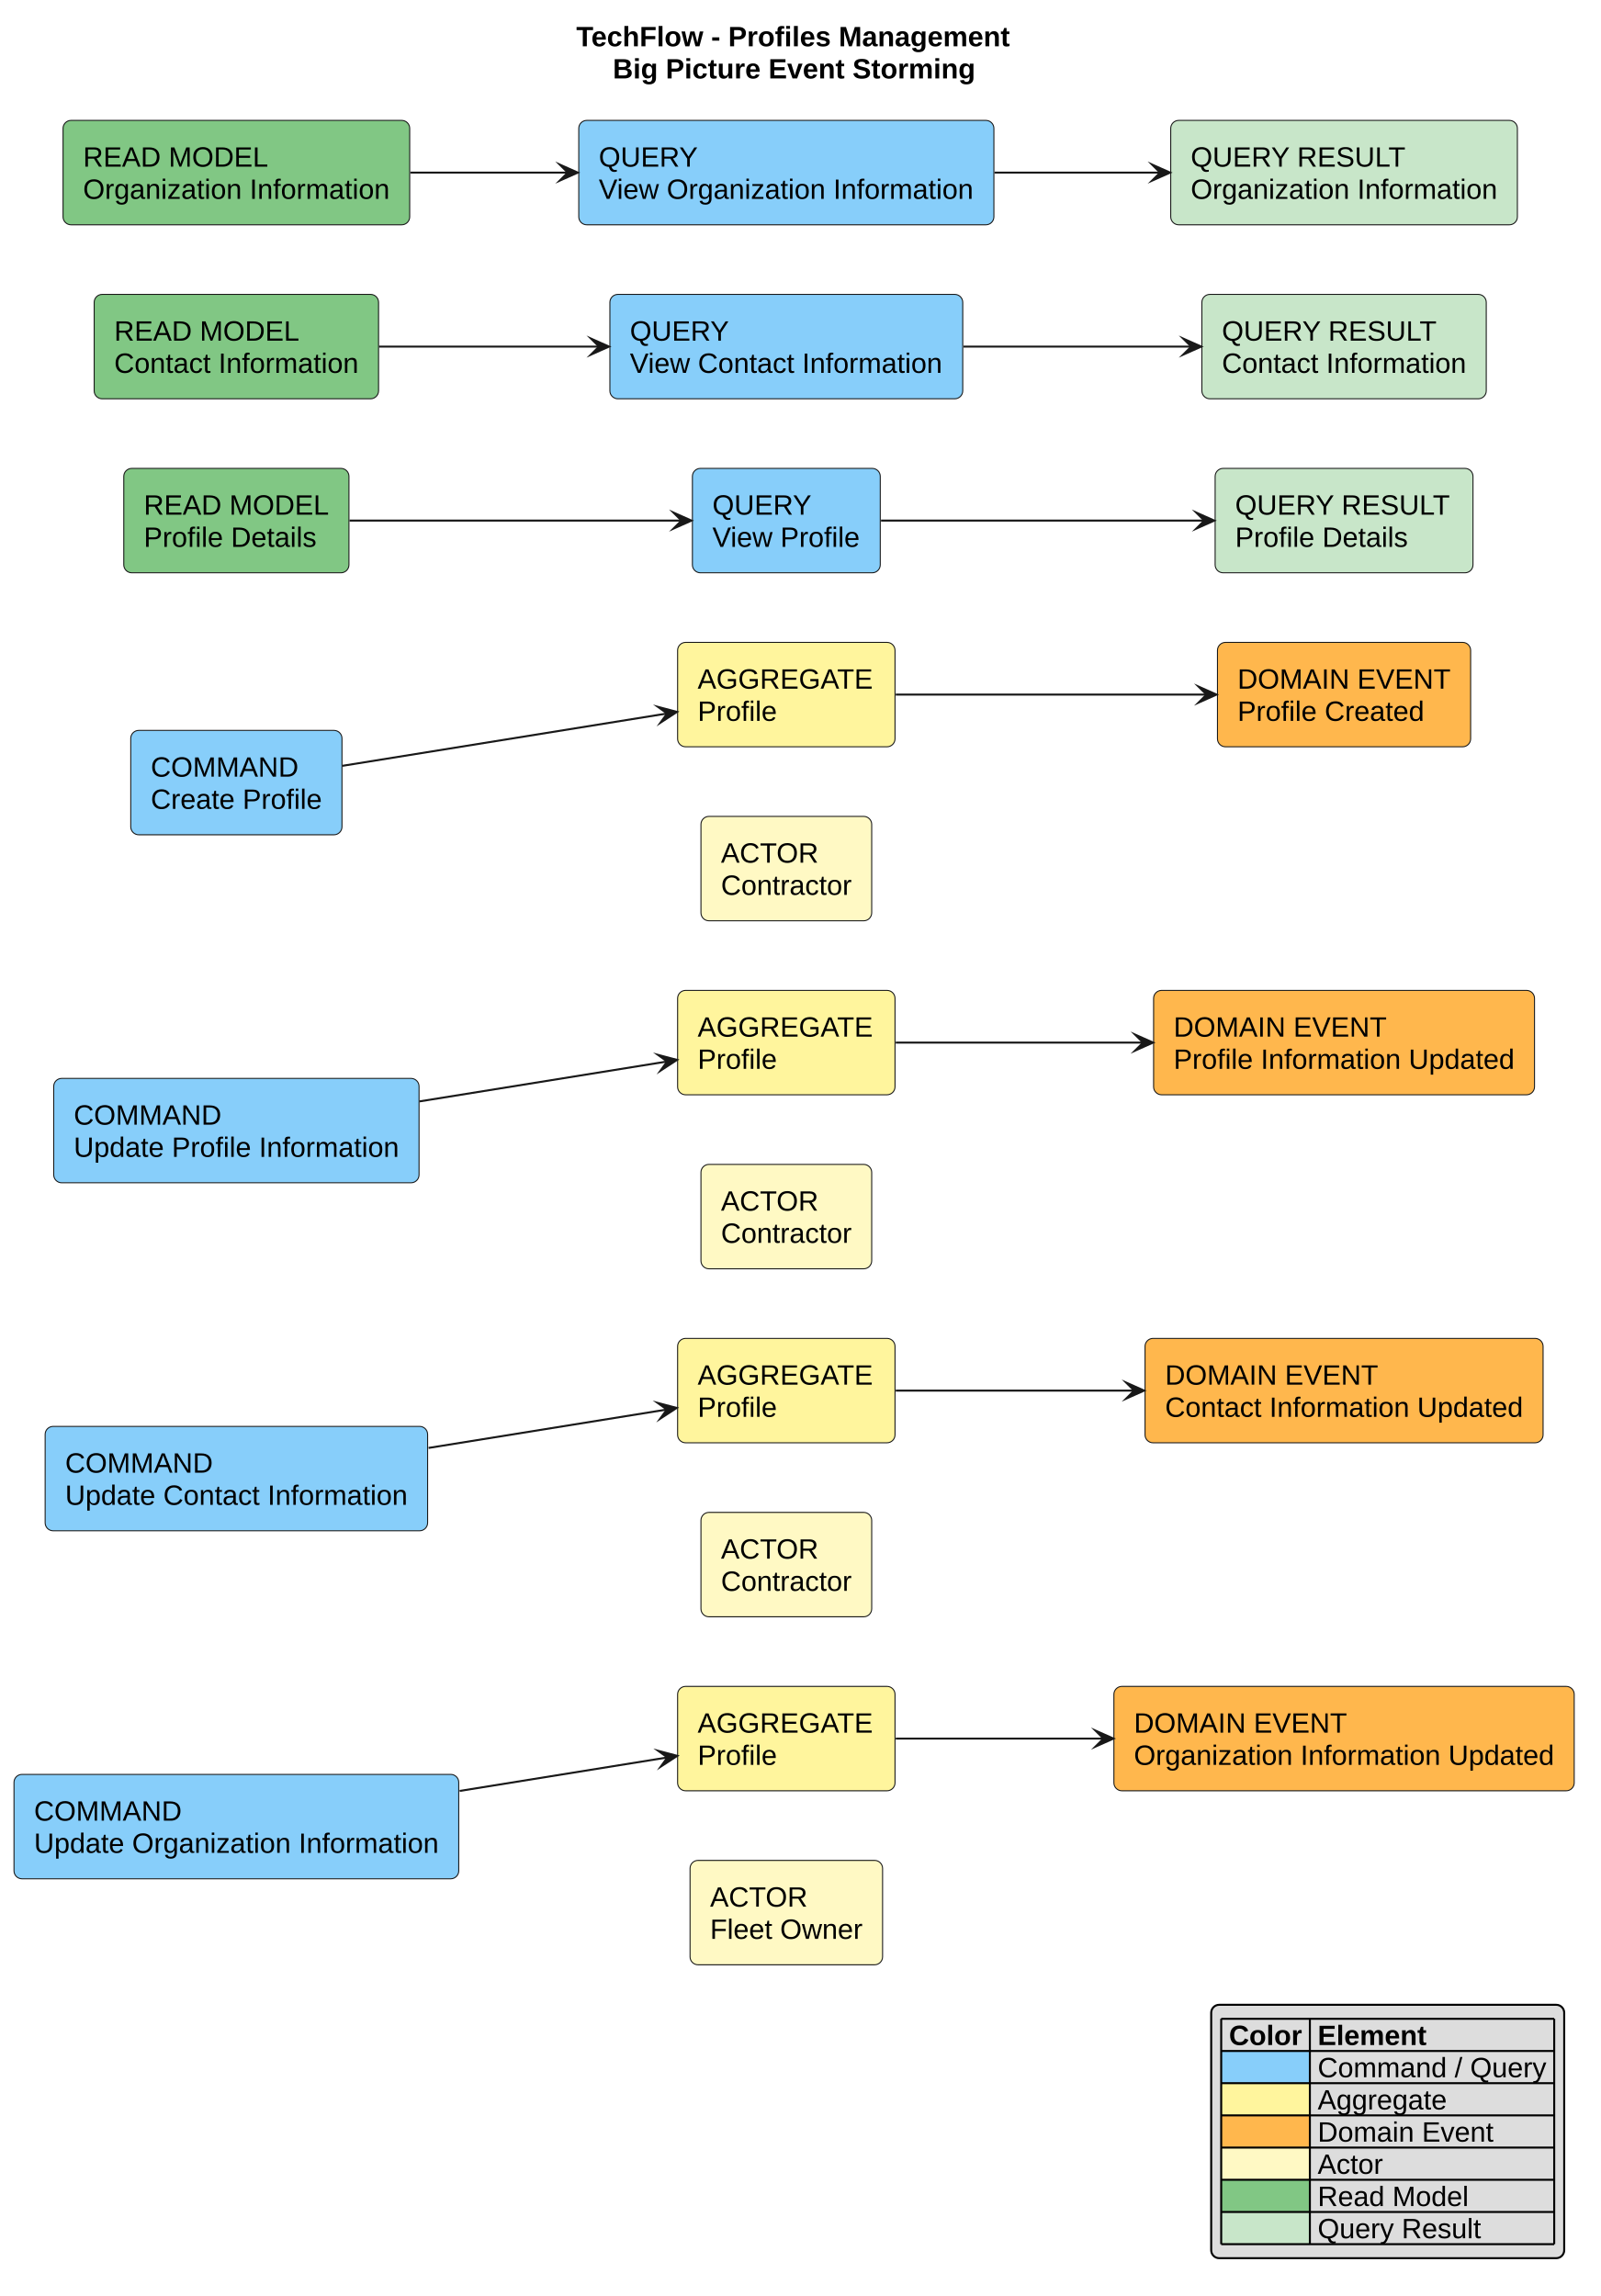
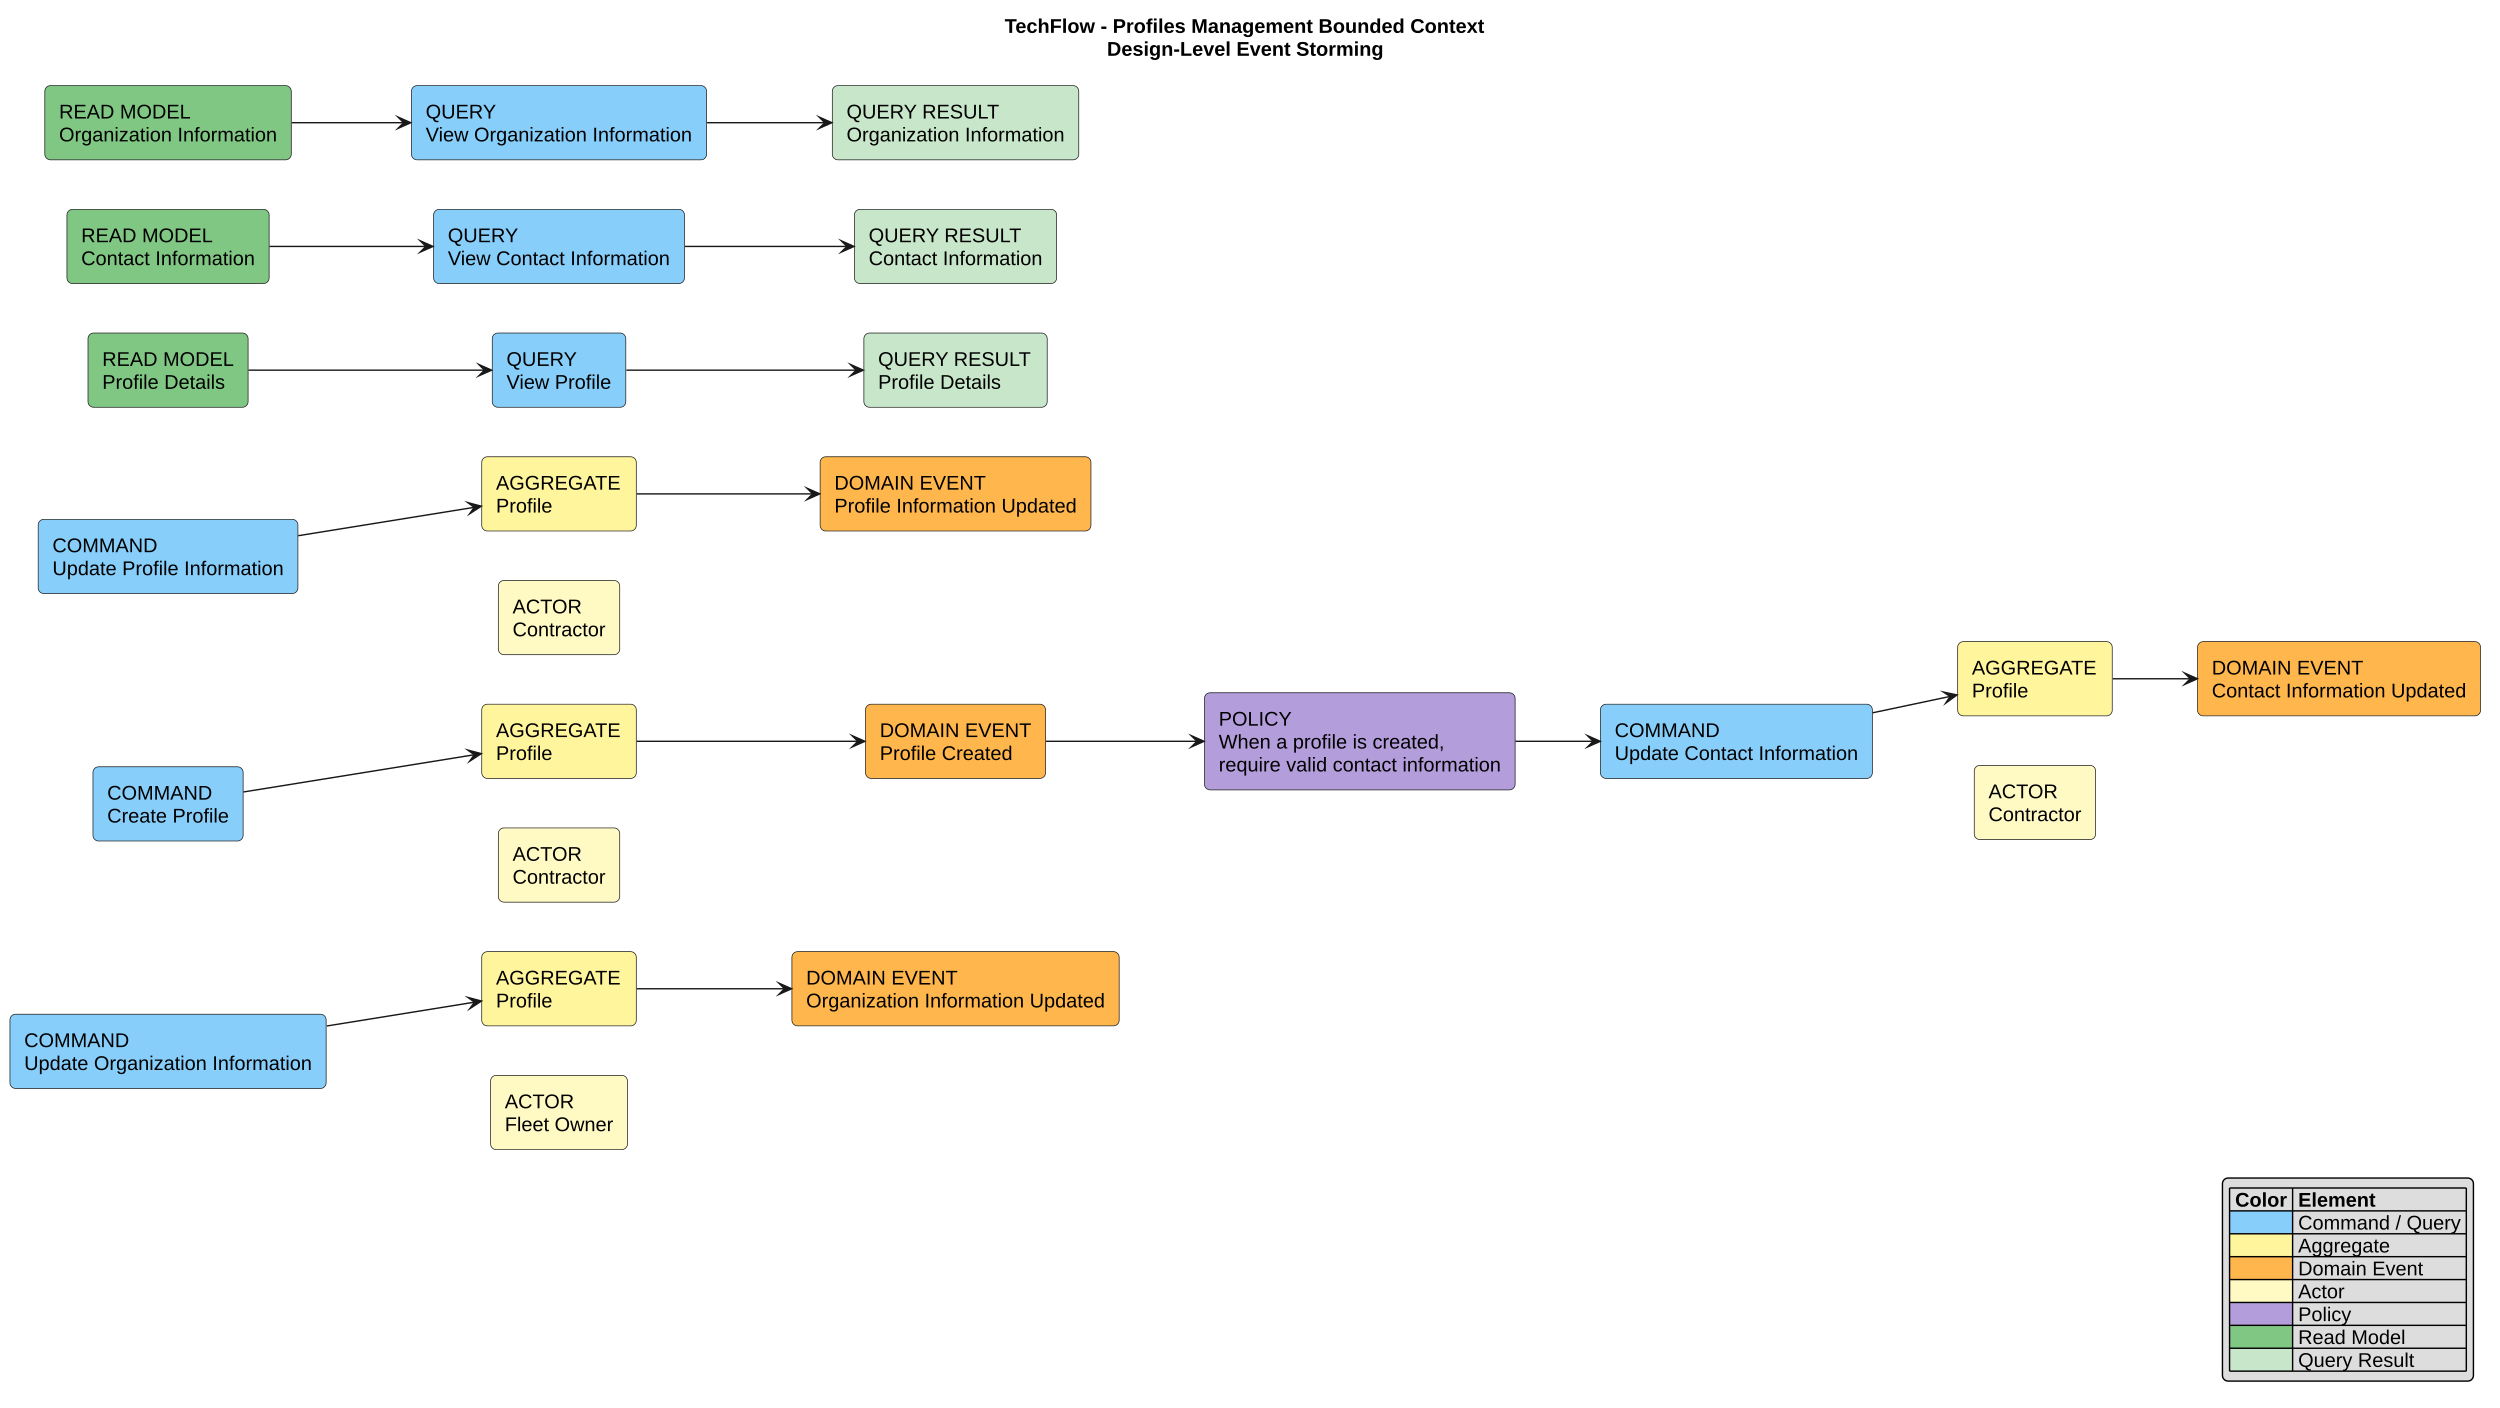
- <svg xmlns="http://www.w3.org/2000/svg" version="1.1" data-diagram-type="DESCRIPTION" style="width:800px;height:1148px;background:#FFFFFF;" width="800px" height="1148px" viewBox="0 0 800 1148" zoomAndPan="magnify" preserveAspectRatio="none" contentStyleType="text/css">
+ <svg xmlns="http://www.w3.org/2000/svg" version="1.1" data-diagram-type="DESCRIPTION" style="width:1758px;height:990px;background:#FFFFFF;" width="1758px" height="990px" viewBox="0 0 1758 990" zoomAndPan="magnify" preserveAspectRatio="none" contentStyleType="text/css">
  <defs />
  <g font-family="sans-serif" lengthAdjust="spacing">
    <g class="title" data-source-line="1">
-       <text x="288.09" y="23.132" fill="#000" font-size="14" textLength="217.813" font-weight="700" font-family="Arial">TechFlow - Profiles Management</text>
-       <text x="306.373" y="39.23" fill="#000" font-size="14" textLength="181.248" font-weight="700" font-family="Arial">Big Picture Event Storming</text>
+       <text x="706.477" y="23.132" fill="#000" font-size="14" textLength="338.358" font-weight="700" font-family="Arial">TechFlow - Profiles Management Bounded Context</text>
+       <text x="778.415" y="39.23" fill="#000" font-size="14" textLength="194.482" font-weight="700" font-family="Arial">Design-Level Event Storming</text>
    </g>
    <g class="entity" data-qualified-name="CMD_CREATE_PROFILE" id="ent0001" data-source-line="12">
-       <rect x="65.37" y="365.197" width="105.593" height="52.197" fill="#87CEFA" style="stroke:#181818;stroke-width:0.5;" rx="4" ry="4" />
-       <text x="75.37" y="388.329" fill="#000" font-size="14" textLength="73.883" font-family="Arial">COMMAND</text>
-       <text x="75.37" y="404.428" fill="#000" font-size="14" textLength="85.593" font-family="Arial">Create Profile</text>
+       <rect x="65.37" y="539.197" width="105.593" height="52.197" fill="#87CEFA" style="stroke:#181818;stroke-width:0.5;" rx="4" ry="4" />
+       <text x="75.37" y="562.329" fill="#000" font-size="14" textLength="73.883" font-family="Arial">COMMAND</text>
+       <text x="75.37" y="578.428" fill="#000" font-size="14" textLength="85.593" font-family="Arial">Create Profile</text>
    </g>
    <g class="entity" data-qualified-name="AGG_CREATE_PROFILE" id="ent0002" data-source-line="13">
+       <rect x="338.76" y="495.197" width="108.683" height="52.197" fill="#FFF59D" style="stroke:#181818;stroke-width:0.5;" rx="4" ry="4" />
+       <text x="348.76" y="518.329" fill="#000" font-size="14" textLength="88.683" font-family="Arial">AGGREGATE</text>
+       <text x="348.76" y="534.428" fill="#000" font-size="14" textLength="39.683" font-family="Arial">Profile</text>
+     </g>
+     <g class="entity" data-qualified-name="ACT_CREATE_PROFILE" id="ent0003" data-source-line="14">
+       <rect x="350.43" y="582.197" width="85.358" height="52.197" fill="#FFF9C4" style="stroke:#181818;stroke-width:0.5;" rx="4" ry="4" />
+       <text x="360.43" y="605.329" fill="#000" font-size="14" textLength="49" font-family="Arial">ACTOR</text>
+       <text x="360.43" y="621.428" fill="#000" font-size="14" textLength="65.358" font-family="Arial">Contractor</text>
+     </g>
+     <g class="entity" data-qualified-name="CMD_UPDATE_PROFILE" id="ent0004" data-source-line="15">
+       <rect x="26.85" y="365.197" width="182.641" height="52.197" fill="#87CEFA" style="stroke:#181818;stroke-width:0.5;" rx="4" ry="4" />
+       <text x="36.85" y="388.329" fill="#000" font-size="14" textLength="73.883" font-family="Arial">COMMAND</text>
+       <text x="36.85" y="404.428" fill="#000" font-size="14" textLength="162.641" font-family="Arial">Update Profile Information</text>
+     </g>
+     <g class="entity" data-qualified-name="AGG_UPDATE_PROFILE" id="ent0005" data-source-line="16">
      <rect x="338.76" y="321.197" width="108.683" height="52.197" fill="#FFF59D" style="stroke:#181818;stroke-width:0.5;" rx="4" ry="4" />
      <text x="348.76" y="344.329" fill="#000" font-size="14" textLength="88.683" font-family="Arial">AGGREGATE</text>
      <text x="348.76" y="360.428" fill="#000" font-size="14" textLength="39.683" font-family="Arial">Profile</text>
    </g>
-     <g class="entity" data-qualified-name="ACT_CREATE_PROFILE" id="ent0003" data-source-line="14">
+     <g class="entity" data-qualified-name="ACT_UPDATE_PROFILE" id="ent0006" data-source-line="17">
      <rect x="350.43" y="408.197" width="85.358" height="52.197" fill="#FFF9C4" style="stroke:#181818;stroke-width:0.5;" rx="4" ry="4" />
      <text x="360.43" y="431.329" fill="#000" font-size="14" textLength="49" font-family="Arial">ACTOR</text>
      <text x="360.43" y="447.428" fill="#000" font-size="14" textLength="65.358" font-family="Arial">Contractor</text>
    </g>
-     <g class="entity" data-qualified-name="CMD_UPDATE_PROFILE" id="ent0004" data-source-line="15">
-       <rect x="26.85" y="539.197" width="182.641" height="52.197" fill="#87CEFA" style="stroke:#181818;stroke-width:0.5;" rx="4" ry="4" />
-       <text x="36.85" y="562.329" fill="#000" font-size="14" textLength="73.883" font-family="Arial">COMMAND</text>
-       <text x="36.85" y="578.428" fill="#000" font-size="14" textLength="162.641" font-family="Arial">Update Profile Information</text>
-     </g>
-     <g class="entity" data-qualified-name="AGG_UPDATE_PROFILE" id="ent0005" data-source-line="16">
-       <rect x="338.76" y="495.197" width="108.683" height="52.197" fill="#FFF59D" style="stroke:#181818;stroke-width:0.5;" rx="4" ry="4" />
-       <text x="348.76" y="518.329" fill="#000" font-size="14" textLength="88.683" font-family="Arial">AGGREGATE</text>
-       <text x="348.76" y="534.428" fill="#000" font-size="14" textLength="39.683" font-family="Arial">Profile</text>
-     </g>
-     <g class="entity" data-qualified-name="ACT_UPDATE_PROFILE" id="ent0006" data-source-line="17">
-       <rect x="350.43" y="582.197" width="85.358" height="52.197" fill="#FFF9C4" style="stroke:#181818;stroke-width:0.5;" rx="4" ry="4" />
-       <text x="360.43" y="605.329" fill="#000" font-size="14" textLength="49" font-family="Arial">ACTOR</text>
-       <text x="360.43" y="621.428" fill="#000" font-size="14" textLength="65.358" font-family="Arial">Contractor</text>
-     </g>
    <g class="entity" data-qualified-name="CMD_UPDATE_CONTACT" id="ent0007" data-source-line="18">
-       <rect x="22.57" y="713.197" width="191.206" height="52.197" fill="#87CEFA" style="stroke:#181818;stroke-width:0.5;" rx="4" ry="4" />
-       <text x="32.57" y="736.329" fill="#000" font-size="14" textLength="73.883" font-family="Arial">COMMAND</text>
-       <text x="32.57" y="752.428" fill="#000" font-size="14" textLength="171.206" font-family="Arial">Update Contact Information</text>
+       <rect x="1125.43" y="495.197" width="191.206" height="52.197" fill="#87CEFA" style="stroke:#181818;stroke-width:0.5;" rx="4" ry="4" />
+       <text x="1135.43" y="518.329" fill="#000" font-size="14" textLength="73.883" font-family="Arial">COMMAND</text>
+       <text x="1135.43" y="534.428" fill="#000" font-size="14" textLength="171.206" font-family="Arial">Update Contact Information</text>
    </g>
    <g class="entity" data-qualified-name="AGG_UPDATE_CONTACT" id="ent0008" data-source-line="19">
+       <rect x="1376.64" y="451.197" width="108.683" height="52.197" fill="#FFF59D" style="stroke:#181818;stroke-width:0.5;" rx="4" ry="4" />
+       <text x="1386.64" y="474.329" fill="#000" font-size="14" textLength="88.683" font-family="Arial">AGGREGATE</text>
+       <text x="1386.64" y="490.428" fill="#000" font-size="14" textLength="39.683" font-family="Arial">Profile</text>
+     </g>
+     <g class="entity" data-qualified-name="ACT_UPDATE_CONTACT" id="ent0009" data-source-line="20">
+       <rect x="1388.3" y="538.197" width="85.358" height="52.197" fill="#FFF9C4" style="stroke:#181818;stroke-width:0.5;" rx="4" ry="4" />
+       <text x="1398.3" y="561.329" fill="#000" font-size="14" textLength="49" font-family="Arial">ACTOR</text>
+       <text x="1398.3" y="577.428" fill="#000" font-size="14" textLength="65.358" font-family="Arial">Contractor</text>
+     </g>
+     <g class="entity" data-qualified-name="CMD_UPDATE_ORG" id="ent0010" data-source-line="21">
+       <rect x="7" y="713.197" width="222.337" height="52.197" fill="#87CEFA" style="stroke:#181818;stroke-width:0.5;" rx="4" ry="4" />
+       <text x="17" y="736.329" fill="#000" font-size="14" textLength="73.883" font-family="Arial">COMMAND</text>
+       <text x="17" y="752.428" fill="#000" font-size="14" textLength="202.337" font-family="Arial">Update Organization Information</text>
+     </g>
+     <g class="entity" data-qualified-name="AGG_UPDATE_ORG" id="ent0011" data-source-line="22">
      <rect x="338.76" y="669.197" width="108.683" height="52.197" fill="#FFF59D" style="stroke:#181818;stroke-width:0.5;" rx="4" ry="4" />
      <text x="348.76" y="692.329" fill="#000" font-size="14" textLength="88.683" font-family="Arial">AGGREGATE</text>
      <text x="348.76" y="708.428" fill="#000" font-size="14" textLength="39.683" font-family="Arial">Profile</text>
    </g>
-     <g class="entity" data-qualified-name="ACT_UPDATE_CONTACT" id="ent0009" data-source-line="20">
-       <rect x="350.43" y="756.197" width="85.358" height="52.197" fill="#FFF9C4" style="stroke:#181818;stroke-width:0.5;" rx="4" ry="4" />
-       <text x="360.43" y="779.329" fill="#000" font-size="14" textLength="49" font-family="Arial">ACTOR</text>
-       <text x="360.43" y="795.428" fill="#000" font-size="14" textLength="65.358" font-family="Arial">Contractor</text>
-     </g>
-     <g class="entity" data-qualified-name="CMD_UPDATE_ORG" id="ent0010" data-source-line="21">
-       <rect x="7" y="887.197" width="222.337" height="52.197" fill="#87CEFA" style="stroke:#181818;stroke-width:0.5;" rx="4" ry="4" />
-       <text x="17" y="910.329" fill="#000" font-size="14" textLength="73.883" font-family="Arial">COMMAND</text>
-       <text x="17" y="926.428" fill="#000" font-size="14" textLength="202.337" font-family="Arial">Update Organization Information</text>
-     </g>
-     <g class="entity" data-qualified-name="AGG_UPDATE_ORG" id="ent0011" data-source-line="22">
-       <rect x="338.76" y="843.197" width="108.683" height="52.197" fill="#FFF59D" style="stroke:#181818;stroke-width:0.5;" rx="4" ry="4" />
-       <text x="348.76" y="866.329" fill="#000" font-size="14" textLength="88.683" font-family="Arial">AGGREGATE</text>
-       <text x="348.76" y="882.428" fill="#000" font-size="14" textLength="39.683" font-family="Arial">Profile</text>
-     </g>
    <g class="entity" data-qualified-name="ACT_UPDATE_ORG" id="ent0012" data-source-line="23">
-       <rect x="344.98" y="930.197" width="96.248" height="52.197" fill="#FFF9C4" style="stroke:#181818;stroke-width:0.5;" rx="4" ry="4" />
-       <text x="354.98" y="953.329" fill="#000" font-size="14" textLength="49" font-family="Arial">ACTOR</text>
-       <text x="354.98" y="969.428" fill="#000" font-size="14" textLength="76.248" font-family="Arial">Fleet Owner</text>
+       <rect x="344.98" y="756.197" width="96.248" height="52.197" fill="#FFF9C4" style="stroke:#181818;stroke-width:0.5;" rx="4" ry="4" />
+       <text x="354.98" y="779.329" fill="#000" font-size="14" textLength="49" font-family="Arial">ACTOR</text>
+       <text x="354.98" y="795.428" fill="#000" font-size="14" textLength="76.248" font-family="Arial">Fleet Owner</text>
    </g>
    <g class="entity" data-qualified-name="EVT_PROFILE_CREATED" id="ent0013" data-source-line="25">
-       <rect x="608.65" y="321.197" width="126.565" height="52.197" fill="#FFB74D" style="stroke:#181818;stroke-width:0.5;" rx="4" ry="4" />
-       <text x="618.65" y="344.329" fill="#000" font-size="14" textLength="106.565" font-family="Arial">DOMAIN EVENT</text>
-       <text x="618.65" y="360.428" fill="#000" font-size="14" textLength="93.379" font-family="Arial">Profile Created</text>
+       <rect x="608.65" y="495.197" width="126.565" height="52.197" fill="#FFB74D" style="stroke:#181818;stroke-width:0.5;" rx="4" ry="4" />
+       <text x="618.65" y="518.329" fill="#000" font-size="14" textLength="106.565" font-family="Arial">DOMAIN EVENT</text>
+       <text x="618.65" y="534.428" fill="#000" font-size="14" textLength="93.379" font-family="Arial">Profile Created</text>
    </g>
    <g class="entity" data-qualified-name="EVT_PROFILE_UPDATED" id="ent0014" data-source-line="26">
-       <rect x="576.72" y="495.197" width="190.427" height="52.197" fill="#FFB74D" style="stroke:#181818;stroke-width:0.5;" rx="4" ry="4" />
-       <text x="586.72" y="518.329" fill="#000" font-size="14" textLength="106.565" font-family="Arial">DOMAIN EVENT</text>
-       <text x="586.72" y="534.428" fill="#000" font-size="14" textLength="170.427" font-family="Arial">Profile Information Updated</text>
+       <rect x="576.72" y="321.197" width="190.427" height="52.197" fill="#FFB74D" style="stroke:#181818;stroke-width:0.5;" rx="4" ry="4" />
+       <text x="586.72" y="344.329" fill="#000" font-size="14" textLength="106.565" font-family="Arial">DOMAIN EVENT</text>
+       <text x="586.72" y="360.428" fill="#000" font-size="14" textLength="170.427" font-family="Arial">Profile Information Updated</text>
    </g>
    <g class="entity" data-qualified-name="EVT_CONTACT_UPDATED" id="ent0015" data-source-line="27">
-       <rect x="572.44" y="669.197" width="198.992" height="52.197" fill="#FFB74D" style="stroke:#181818;stroke-width:0.5;" rx="4" ry="4" />
-       <text x="582.44" y="692.329" fill="#000" font-size="14" textLength="106.565" font-family="Arial">DOMAIN EVENT</text>
-       <text x="582.44" y="708.428" fill="#000" font-size="14" textLength="178.992" font-family="Arial">Contact Information Updated</text>
+       <rect x="1545.32" y="451.197" width="198.992" height="52.197" fill="#FFB74D" style="stroke:#181818;stroke-width:0.5;" rx="4" ry="4" />
+       <text x="1555.32" y="474.329" fill="#000" font-size="14" textLength="106.565" font-family="Arial">DOMAIN EVENT</text>
+       <text x="1555.32" y="490.428" fill="#000" font-size="14" textLength="178.992" font-family="Arial">Contact Information Updated</text>
    </g>
    <g class="entity" data-qualified-name="EVT_ORG_UPDATED" id="ent0016" data-source-line="28">
-       <rect x="556.87" y="843.197" width="230.123" height="52.197" fill="#FFB74D" style="stroke:#181818;stroke-width:0.5;" rx="4" ry="4" />
-       <text x="566.87" y="866.329" fill="#000" font-size="14" textLength="106.565" font-family="Arial">DOMAIN EVENT</text>
-       <text x="566.87" y="882.428" fill="#000" font-size="14" textLength="210.123" font-family="Arial">Organization Information Updated</text>
-     </g>
-     <g class="entity" data-qualified-name="READ_PROFILE" id="ent0017" data-source-line="30">
+       <rect x="556.87" y="669.197" width="230.123" height="52.197" fill="#FFB74D" style="stroke:#181818;stroke-width:0.5;" rx="4" ry="4" />
+       <text x="566.87" y="692.329" fill="#000" font-size="14" textLength="106.565" font-family="Arial">DOMAIN EVENT</text>
+       <text x="566.87" y="708.428" fill="#000" font-size="14" textLength="210.123" font-family="Arial">Organization Information Updated</text>
+     </g>
+     <g class="entity" data-qualified-name="POL_REQUIRE_CONTACT" id="ent0017" data-source-line="30">
+       <rect x="847" y="487.147" width="218.434" height="68.296" fill="#B39DDB" style="stroke:#181818;stroke-width:0.5;" rx="4" ry="4" />
+       <text x="857" y="510.279" fill="#000" font-size="14" textLength="51.352" font-family="Arial">POLICY</text>
+       <text x="857" y="526.378" fill="#000" font-size="14" textLength="158.744" font-family="Arial">When a profile is created,</text>
+       <text x="857" y="542.476" fill="#000" font-size="14" textLength="198.434" font-family="Arial">require valid contact information</text>
+     </g>
+     <g class="entity" data-qualified-name="READ_PROFILE" id="ent0018" data-source-line="32">
      <rect x="61.88" y="234.197" width="112.572" height="52.197" fill="#81C784" style="stroke:#181818;stroke-width:0.5;" rx="4" ry="4" />
      <text x="71.88" y="257.329" fill="#000" font-size="14" textLength="92.572" font-family="Arial">READ MODEL</text>
      <text x="71.88" y="273.428" fill="#000" font-size="14" textLength="86.365" font-family="Arial">Profile Details</text>
    </g>
-     <g class="entity" data-qualified-name="QUERY_PROFILE" id="ent0018" data-source-line="31">
+     <g class="entity" data-qualified-name="QUERY_PROFILE" id="ent0019" data-source-line="33">
      <rect x="346.15" y="234.197" width="93.917" height="52.197" fill="#87CEFA" style="stroke:#181818;stroke-width:0.5;" rx="4" ry="4" />
      <text x="356.15" y="257.329" fill="#000" font-size="14" textLength="49.786" font-family="Arial">QUERY</text>
      <text x="356.15" y="273.428" fill="#000" font-size="14" textLength="73.917" font-family="Arial">View Profile</text>
    </g>
-     <g class="entity" data-qualified-name="RESULT_PROFILE" id="ent0019" data-source-line="32">
+     <g class="entity" data-qualified-name="RESULT_PROFILE" id="ent0020" data-source-line="34">
      <rect x="607.48" y="234.197" width="128.91" height="52.197" fill="#C8E6C9" style="stroke:#181818;stroke-width:0.5;" rx="4" ry="4" />
      <text x="617.48" y="257.329" fill="#000" font-size="14" textLength="108.91" font-family="Arial">QUERY RESULT</text>
      <text x="617.48" y="273.428" fill="#000" font-size="14" textLength="86.365" font-family="Arial">Profile Details</text>
    </g>
-     <g class="entity" data-qualified-name="READ_CONTACT" id="ent0020" data-source-line="34">
+     <g class="entity" data-qualified-name="READ_CONTACT" id="ent0021" data-source-line="36">
      <rect x="47.08" y="147.197" width="142.172" height="52.197" fill="#81C784" style="stroke:#181818;stroke-width:0.5;" rx="4" ry="4" />
      <text x="57.08" y="170.329" fill="#000" font-size="14" textLength="92.572" font-family="Arial">READ MODEL</text>
      <text x="57.08" y="186.428" fill="#000" font-size="14" textLength="122.172" font-family="Arial">Contact Information</text>
    </g>
-     <g class="entity" data-qualified-name="QUERY_CONTACT" id="ent0021" data-source-line="35">
+     <g class="entity" data-qualified-name="QUERY_CONTACT" id="ent0022" data-source-line="37">
      <rect x="304.9" y="147.197" width="176.406" height="52.197" fill="#87CEFA" style="stroke:#181818;stroke-width:0.5;" rx="4" ry="4" />
      <text x="314.9" y="170.329" fill="#000" font-size="14" textLength="49.786" font-family="Arial">QUERY</text>
      <text x="314.9" y="186.428" fill="#000" font-size="14" textLength="156.406" font-family="Arial">View Contact Information</text>
    </g>
-     <g class="entity" data-qualified-name="RESULT_CONTACT" id="ent0022" data-source-line="36">
+     <g class="entity" data-qualified-name="RESULT_CONTACT" id="ent0023" data-source-line="38">
      <rect x="600.85" y="147.197" width="142.172" height="52.197" fill="#C8E6C9" style="stroke:#181818;stroke-width:0.5;" rx="4" ry="4" />
      <text x="610.85" y="170.329" fill="#000" font-size="14" textLength="108.91" font-family="Arial">QUERY RESULT</text>
      <text x="610.85" y="186.428" fill="#000" font-size="14" textLength="122.172" font-family="Arial">Contact Information</text>
    </g>
-     <g class="entity" data-qualified-name="READ_ORG" id="ent0023" data-source-line="38">
+     <g class="entity" data-qualified-name="READ_ORG" id="ent0024" data-source-line="40">
      <rect x="31.52" y="60.197" width="173.303" height="52.197" fill="#81C784" style="stroke:#181818;stroke-width:0.5;" rx="4" ry="4" />
      <text x="41.52" y="83.329" fill="#000" font-size="14" textLength="92.572" font-family="Arial">READ MODEL</text>
      <text x="41.52" y="99.428" fill="#000" font-size="14" textLength="153.303" font-family="Arial">Organization Information</text>
    </g>
-     <g class="entity" data-qualified-name="QUERY_ORG" id="ent0024" data-source-line="39">
+     <g class="entity" data-qualified-name="QUERY_ORG" id="ent0025" data-source-line="41">
      <rect x="289.34" y="60.197" width="207.537" height="52.197" fill="#87CEFA" style="stroke:#181818;stroke-width:0.5;" rx="4" ry="4" />
      <text x="299.34" y="83.329" fill="#000" font-size="14" textLength="49.786" font-family="Arial">QUERY</text>
      <text x="299.34" y="99.428" fill="#000" font-size="14" textLength="187.537" font-family="Arial">View Organization Information</text>
    </g>
-     <g class="entity" data-qualified-name="RESULT_ORG" id="ent0025" data-source-line="40">
+     <g class="entity" data-qualified-name="RESULT_ORG" id="ent0026" data-source-line="42">
      <rect x="585.28" y="60.197" width="173.303" height="52.197" fill="#C8E6C9" style="stroke:#181818;stroke-width:0.5;" rx="4" ry="4" />
      <text x="595.28" y="83.329" fill="#000" font-size="14" textLength="108.91" font-family="Arial">QUERY RESULT</text>
      <text x="595.28" y="99.428" fill="#000" font-size="14" textLength="153.303" font-family="Arial">Organization Information</text>
    </g>
-     <g class="link" data-entity-1="ent0001" data-entity-2="ent0002" id="lnk26" data-source-line="46" data-link-type="dependency">
-       <path d="M171.15,382.917 C219.1,375.187 285.044,364.553 333.514,356.743" style="stroke:#181818;stroke-width:1;" fill="none" id="CMD_CREATE_PROFILE-to-AGG_CREATE_PROFILE" />
-       <polygon points="338.45,355.947,328.928,353.43,333.514,356.743,330.201,361.328,338.45,355.947" fill="#181818" style="stroke:#181818;stroke-width:1;stroke-linejoin:miter;stroke-miterlimit:10;" />
-     </g>
-     <g class="link" data-entity-1="ent0002" data-entity-2="ent0013" id="lnk27" data-source-line="47" data-link-type="dependency">
-       <path d="M447.81,347.297 C493.72,347.297 554.84,347.297 603.18,347.297" style="stroke:#181818;stroke-width:1;" fill="none" id="AGG_CREATE_PROFILE-to-EVT_PROFILE_CREATED" />
-       <polygon points="608.18,347.297,599.18,343.297,603.18,347.297,599.18,351.297,608.18,347.297" fill="#181818" style="stroke:#181818;stroke-width:1;stroke-linejoin:miter;stroke-miterlimit:10;" />
-     </g>
-     <g class="link" data-entity-1="ent0004" data-entity-2="ent0005" id="lnk30" data-source-line="50" data-link-type="dependency">
-       <path d="M209.67,550.707 C252.35,543.827 296.874,536.653 333.524,530.743" style="stroke:#181818;stroke-width:1;" fill="none" id="CMD_UPDATE_PROFILE-to-AGG_UPDATE_PROFILE" />
-       <polygon points="338.46,529.947,328.938,527.431,333.524,530.743,330.212,535.329,338.46,529.947" fill="#181818" style="stroke:#181818;stroke-width:1;stroke-linejoin:miter;stroke-miterlimit:10;" />
-     </g>
-     <g class="link" data-entity-1="ent0005" data-entity-2="ent0014" id="lnk31" data-source-line="51" data-link-type="dependency">
-       <path d="M447.81,521.297 C484.29,521.297 528.52,521.297 571.46,521.297" style="stroke:#181818;stroke-width:1;" fill="none" id="AGG_UPDATE_PROFILE-to-EVT_PROFILE_UPDATED" />
-       <polygon points="576.46,521.297,567.46,517.297,571.46,521.297,567.46,525.297,576.46,521.297" fill="#181818" style="stroke:#181818;stroke-width:1;stroke-linejoin:miter;stroke-miterlimit:10;" />
-     </g>
-     <g class="link" data-entity-1="ent0007" data-entity-2="ent0008" id="lnk34" data-source-line="54" data-link-type="dependency">
-       <path d="M214.25,723.967 C255.78,717.277 298.034,710.464 333.364,704.764" style="stroke:#181818;stroke-width:1;" fill="none" id="CMD_UPDATE_CONTACT-to-AGG_UPDATE_CONTACT" />
-       <polygon points="338.3,703.967,328.778,701.452,333.364,704.764,330.052,709.35,338.3,703.967" fill="#181818" style="stroke:#181818;stroke-width:1;stroke-linejoin:miter;stroke-miterlimit:10;" />
-     </g>
-     <g class="link" data-entity-1="ent0008" data-entity-2="ent0015" id="lnk35" data-source-line="55" data-link-type="dependency">
-       <path d="M447.81,695.297 C483.03,695.297 525.14,695.297 567,695.297" style="stroke:#181818;stroke-width:1;" fill="none" id="AGG_UPDATE_CONTACT-to-EVT_CONTACT_UPDATED" />
-       <polygon points="572,695.297,563,691.297,567,695.297,563,699.297,572,695.297" fill="#181818" style="stroke:#181818;stroke-width:1;stroke-linejoin:miter;stroke-miterlimit:10;" />
-     </g>
-     <g class="link" data-entity-1="ent0010" data-entity-2="ent0011" id="lnk38" data-source-line="58" data-link-type="dependency">
-       <path d="M229.79,895.467 C267.32,889.417 302.624,883.723 333.654,878.723" style="stroke:#181818;stroke-width:1;" fill="none" id="CMD_UPDATE_ORG-to-AGG_UPDATE_ORG" />
-       <polygon points="338.59,877.927,329.068,875.41,333.654,878.723,330.341,883.308,338.59,877.927" fill="#181818" style="stroke:#181818;stroke-width:1;stroke-linejoin:miter;stroke-miterlimit:10;" />
-     </g>
-     <g class="link" data-entity-1="ent0011" data-entity-2="ent0016" id="lnk39" data-source-line="59" data-link-type="dependency">
-       <path d="M447.81,869.297 C478.78,869.297 513.96,869.297 551.66,869.297" style="stroke:#181818;stroke-width:1;" fill="none" id="AGG_UPDATE_ORG-to-EVT_ORG_UPDATED" />
-       <polygon points="556.66,869.297,547.66,865.297,551.66,869.297,547.66,873.297,556.66,869.297" fill="#181818" style="stroke:#181818;stroke-width:1;stroke-linejoin:miter;stroke-miterlimit:10;" />
-     </g>
-     <g class="link" data-entity-1="ent0017" data-entity-2="ent0018" id="lnk42" data-source-line="66" data-link-type="dependency">
+     <g class="link" data-entity-1="ent0001" data-entity-2="ent0002" id="lnk27" data-source-line="48" data-link-type="dependency">
+       <path d="M171.15,556.917 C219.1,549.187 285.044,538.553 333.514,530.743" style="stroke:#181818;stroke-width:1;" fill="none" id="CMD_CREATE_PROFILE-to-AGG_CREATE_PROFILE" />
+       <polygon points="338.45,529.947,328.928,527.43,333.514,530.743,330.201,535.328,338.45,529.947" fill="#181818" style="stroke:#181818;stroke-width:1;stroke-linejoin:miter;stroke-miterlimit:10;" />
+     </g>
+     <g class="link" data-entity-1="ent0002" data-entity-2="ent0013" id="lnk28" data-source-line="49" data-link-type="dependency">
+       <path d="M447.81,521.297 C493.72,521.297 554.84,521.297 603.18,521.297" style="stroke:#181818;stroke-width:1;" fill="none" id="AGG_CREATE_PROFILE-to-EVT_PROFILE_CREATED" />
+       <polygon points="608.18,521.297,599.18,517.297,603.18,521.297,599.18,525.297,608.18,521.297" fill="#181818" style="stroke:#181818;stroke-width:1;stroke-linejoin:miter;stroke-miterlimit:10;" />
+     </g>
+     <g class="link" data-entity-1="ent0004" data-entity-2="ent0005" id="lnk31" data-source-line="52" data-link-type="dependency">
+       <path d="M209.67,376.707 C252.35,369.827 296.874,362.653 333.524,356.743" style="stroke:#181818;stroke-width:1;" fill="none" id="CMD_UPDATE_PROFILE-to-AGG_UPDATE_PROFILE" />
+       <polygon points="338.46,355.947,328.938,353.431,333.524,356.743,330.212,361.329,338.46,355.947" fill="#181818" style="stroke:#181818;stroke-width:1;stroke-linejoin:miter;stroke-miterlimit:10;" />
+     </g>
+     <g class="link" data-entity-1="ent0005" data-entity-2="ent0014" id="lnk32" data-source-line="53" data-link-type="dependency">
+       <path d="M447.81,347.297 C484.29,347.297 528.52,347.297 571.46,347.297" style="stroke:#181818;stroke-width:1;" fill="none" id="AGG_UPDATE_PROFILE-to-EVT_PROFILE_UPDATED" />
+       <polygon points="576.46,347.297,567.46,343.297,571.46,347.297,567.46,351.297,576.46,347.297" fill="#181818" style="stroke:#181818;stroke-width:1;stroke-linejoin:miter;stroke-miterlimit:10;" />
+     </g>
+     <g class="link" data-entity-1="ent0007" data-entity-2="ent0008" id="lnk35" data-source-line="56" data-link-type="dependency">
+       <path d="M1316.88,501.227 C1337.23,496.927 1353.158,493.553 1371.298,489.713" style="stroke:#181818;stroke-width:1;" fill="none" id="CMD_UPDATE_CONTACT-to-AGG_UPDATE_CONTACT" />
+       <polygon points="1376.19,488.677,1366.557,486.628,1371.298,489.713,1368.214,494.454,1376.19,488.677" fill="#181818" style="stroke:#181818;stroke-width:1;stroke-linejoin:miter;stroke-miterlimit:10;" />
+     </g>
+     <g class="link" data-entity-1="ent0008" data-entity-2="ent0015" id="lnk36" data-source-line="57" data-link-type="dependency">
+       <path d="M1485.71,477.297 C1503.85,477.297 1519.71,477.297 1540.21,477.297" style="stroke:#181818;stroke-width:1;" fill="none" id="AGG_UPDATE_CONTACT-to-EVT_CONTACT_UPDATED" />
+       <polygon points="1545.21,477.297,1536.21,473.297,1540.21,477.297,1536.21,481.297,1545.21,477.297" fill="#181818" style="stroke:#181818;stroke-width:1;stroke-linejoin:miter;stroke-miterlimit:10;" />
+     </g>
+     <g class="link" data-entity-1="ent0010" data-entity-2="ent0011" id="lnk39" data-source-line="60" data-link-type="dependency">
+       <path d="M229.79,721.467 C267.32,715.417 302.624,709.723 333.654,704.723" style="stroke:#181818;stroke-width:1;" fill="none" id="CMD_UPDATE_ORG-to-AGG_UPDATE_ORG" />
+       <polygon points="338.59,703.927,329.068,701.41,333.654,704.723,330.341,709.308,338.59,703.927" fill="#181818" style="stroke:#181818;stroke-width:1;stroke-linejoin:miter;stroke-miterlimit:10;" />
+     </g>
+     <g class="link" data-entity-1="ent0011" data-entity-2="ent0016" id="lnk40" data-source-line="61" data-link-type="dependency">
+       <path d="M447.81,695.297 C478.78,695.297 513.96,695.297 551.66,695.297" style="stroke:#181818;stroke-width:1;" fill="none" id="AGG_UPDATE_ORG-to-EVT_ORG_UPDATED" />
+       <polygon points="556.66,695.297,547.66,691.297,551.66,695.297,547.66,699.297,556.66,695.297" fill="#181818" style="stroke:#181818;stroke-width:1;stroke-linejoin:miter;stroke-miterlimit:10;" />
+     </g>
+     <g class="link" data-entity-1="ent0013" data-entity-2="ent0017" id="lnk43" data-source-line="64" data-link-type="dependency">
+       <path d="M735.58,521.297 C768.23,521.297 804.09,521.297 841.69,521.297" style="stroke:#181818;stroke-width:1;" fill="none" id="EVT_PROFILE_CREATED-to-POL_REQUIRE_CONTACT" />
+       <polygon points="846.69,521.297,837.69,517.297,841.69,521.297,837.69,525.297,846.69,521.297" fill="#181818" style="stroke:#181818;stroke-width:1;stroke-linejoin:miter;stroke-miterlimit:10;" />
+     </g>
+     <g class="link" data-entity-1="ent0017" data-entity-2="ent0007" id="lnk44" data-source-line="65" data-link-type="dependency">
+       <path d="M1065.63,521.297 C1085.43,521.297 1100.94,521.297 1120.3,521.297" style="stroke:#181818;stroke-width:1;" fill="none" id="POL_REQUIRE_CONTACT-to-CMD_UPDATE_CONTACT" />
+       <polygon points="1125.3,521.297,1116.3,517.297,1120.3,521.297,1116.3,525.297,1125.3,521.297" fill="#181818" style="stroke:#181818;stroke-width:1;stroke-linejoin:miter;stroke-miterlimit:10;" />
+     </g>
+     <g class="link" data-entity-1="ent0018" data-entity-2="ent0019" id="lnk45" data-source-line="71" data-link-type="dependency">
      <path d="M174.73,260.297 C225.07,260.297 293.41,260.297 340.69,260.297" style="stroke:#181818;stroke-width:1;" fill="none" id="READ_PROFILE-to-QUERY_PROFILE" />
      <polygon points="345.69,260.297,336.69,256.297,340.69,260.297,336.69,264.297,345.69,260.297" fill="#181818" style="stroke:#181818;stroke-width:1;stroke-linejoin:miter;stroke-miterlimit:10;" />
    </g>
-     <g class="link" data-entity-1="ent0018" data-entity-2="ent0019" id="lnk43" data-source-line="67" data-link-type="dependency">
+     <g class="link" data-entity-1="ent0019" data-entity-2="ent0020" id="lnk46" data-source-line="72" data-link-type="dependency">
      <path d="M440.44,260.297 C486.08,260.297 551.16,260.297 602.06,260.297" style="stroke:#181818;stroke-width:1;" fill="none" id="QUERY_PROFILE-to-RESULT_PROFILE" />
      <polygon points="607.06,260.297,598.06,256.297,602.06,260.297,598.06,264.297,607.06,260.297" fill="#181818" style="stroke:#181818;stroke-width:1;stroke-linejoin:miter;stroke-miterlimit:10;" />
    </g>
-     <g class="link" data-entity-1="ent0020" data-entity-2="ent0021" id="lnk44" data-source-line="68" data-link-type="dependency">
+     <g class="link" data-entity-1="ent0021" data-entity-2="ent0022" id="lnk47" data-source-line="73" data-link-type="dependency">
      <path d="M189.46,173.297 C224.52,173.297 262.28,173.297 299.46,173.297" style="stroke:#181818;stroke-width:1;" fill="none" id="READ_CONTACT-to-QUERY_CONTACT" />
      <polygon points="304.46,173.297,295.46,169.297,299.46,173.297,295.46,177.297,304.46,173.297" fill="#181818" style="stroke:#181818;stroke-width:1;stroke-linejoin:miter;stroke-miterlimit:10;" />
    </g>
-     <g class="link" data-entity-1="ent0021" data-entity-2="ent0022" id="lnk45" data-source-line="69" data-link-type="dependency">
+     <g class="link" data-entity-1="ent0022" data-entity-2="ent0023" id="lnk48" data-source-line="74" data-link-type="dependency">
      <path d="M481.7,173.297 C520.03,173.297 559.4,173.297 595.54,173.297" style="stroke:#181818;stroke-width:1;" fill="none" id="QUERY_CONTACT-to-RESULT_CONTACT" />
      <polygon points="600.54,173.297,591.54,169.297,595.54,173.297,591.54,177.297,600.54,173.297" fill="#181818" style="stroke:#181818;stroke-width:1;stroke-linejoin:miter;stroke-miterlimit:10;" />
    </g>
-     <g class="link" data-entity-1="ent0023" data-entity-2="ent0024" id="lnk46" data-source-line="70" data-link-type="dependency">
+     <g class="link" data-entity-1="ent0024" data-entity-2="ent0025" id="lnk49" data-source-line="75" data-link-type="dependency">
      <path d="M205.15,86.297 C231.72,86.297 256.25,86.297 283.85,86.297" style="stroke:#181818;stroke-width:1;" fill="none" id="READ_ORG-to-QUERY_ORG" />
      <polygon points="288.85,86.297,279.85,82.297,283.85,86.297,279.85,90.297,288.85,86.297" fill="#181818" style="stroke:#181818;stroke-width:1;stroke-linejoin:miter;stroke-miterlimit:10;" />
    </g>
-     <g class="link" data-entity-1="ent0024" data-entity-2="ent0025" id="lnk47" data-source-line="71" data-link-type="dependency">
+     <g class="link" data-entity-1="ent0025" data-entity-2="ent0026" id="lnk50" data-source-line="76" data-link-type="dependency">
      <path d="M497.19,86.297 C526.09,86.297 552.19,86.297 579.98,86.297" style="stroke:#181818;stroke-width:1;" fill="none" id="QUERY_ORG-to-RESULT_ORG" />
      <polygon points="584.98,86.297,575.98,82.297,579.98,86.297,575.98,90.297,584.98,86.297" fill="#181818" style="stroke:#181818;stroke-width:1;stroke-linejoin:miter;stroke-miterlimit:10;" />
    </g>
-     <g class="legend" data-source-line="73">
-       <rect x="605.511" y="1002.395" width="176.482" height="126.69" fill="#DDD" style="stroke:#000;stroke-width:1;" rx="4" ry="4" />
-       <text x="614.4" y="1022.526" fill="#000" font-size="14" textLength="36.552" font-weight="700" font-family="Arial">Color</text>
-       <text x="658.731" y="1022.526" fill="#000" font-size="14" textLength="54.462" font-weight="700" font-family="Arial">Element</text>
-       <rect x="610.511" y="1025.493" width="44.331" height="16.099" fill="#87CEFA" style="stroke:none;" />
-       <text x="610.511" y="1038.625" fill="#000" font-size="14" font-family="Arial"> </text>
-       <text x="658.731" y="1038.625" fill="#000" font-size="14" textLength="114.372" font-family="Arial">Command / Query</text>
-       <rect x="610.511" y="1041.592" width="44.331" height="16.099" fill="#FFF59D" style="stroke:none;" />
-       <text x="610.511" y="1054.724" fill="#000" font-size="14" font-family="Arial"> </text>
-       <text x="658.731" y="1054.724" fill="#000" font-size="14" textLength="64.606" font-family="Arial">Aggregate</text>
-       <rect x="610.511" y="1057.69" width="44.331" height="16.099" fill="#FFB74D" style="stroke:none;" />
-       <text x="610.511" y="1070.822" fill="#000" font-size="14" font-family="Arial"> </text>
-       <text x="658.731" y="1070.822" fill="#000" font-size="14" textLength="87.931" font-family="Arial">Domain Event</text>
-       <rect x="610.511" y="1073.789" width="44.331" height="16.099" fill="#FFF9C4" style="stroke:none;" />
-       <text x="610.511" y="1086.921" fill="#000" font-size="14" font-family="Arial"> </text>
-       <text x="658.731" y="1086.921" fill="#000" font-size="14" textLength="32.676" font-family="Arial">Actor</text>
-       <rect x="610.511" y="1089.888" width="44.331" height="16.099" fill="#81C784" style="stroke:none;" />
-       <text x="610.511" y="1103.02" fill="#000" font-size="14" font-family="Arial"> </text>
-       <text x="658.731" y="1103.02" fill="#000" font-size="14" textLength="75.489" font-family="Arial">Read Model</text>
-       <rect x="610.511" y="1105.986" width="44.331" height="16.099" fill="#C8E6C9" style="stroke:none;" />
-       <text x="610.511" y="1119.118" fill="#000" font-size="14" font-family="Arial"> </text>
-       <text x="658.731" y="1119.118" fill="#000" font-size="14" textLength="81.696" font-family="Arial">Query Result</text>
-       <line x1="610.511" y1="1009.395" x2="776.993" y2="1009.395" style="stroke:#000;stroke-width:1;" />
-       <line x1="610.511" y1="1025.493" x2="776.993" y2="1025.493" style="stroke:#000;stroke-width:1;" />
-       <line x1="610.511" y1="1041.592" x2="776.993" y2="1041.592" style="stroke:#000;stroke-width:1;" />
-       <line x1="610.511" y1="1057.69" x2="776.993" y2="1057.69" style="stroke:#000;stroke-width:1;" />
-       <line x1="610.511" y1="1073.789" x2="776.993" y2="1073.789" style="stroke:#000;stroke-width:1;" />
-       <line x1="610.511" y1="1089.888" x2="776.993" y2="1089.888" style="stroke:#000;stroke-width:1;" />
-       <line x1="610.511" y1="1105.986" x2="776.993" y2="1105.986" style="stroke:#000;stroke-width:1;" />
-       <line x1="610.511" y1="1122.085" x2="776.993" y2="1122.085" style="stroke:#000;stroke-width:1;" />
-       <line x1="610.511" y1="1009.395" x2="610.511" y2="1122.085" style="stroke:#000;stroke-width:1;" />
-       <line x1="654.842" y1="1009.395" x2="654.842" y2="1122.085" style="stroke:#000;stroke-width:1;" />
-       <line x1="776.993" y1="1009.395" x2="776.993" y2="1122.085" style="stroke:#000;stroke-width:1;" />
+     <g class="legend" data-source-line="78">
+       <rect x="1562.83" y="828.395" width="176.482" height="142.789" fill="#DDD" style="stroke:#000;stroke-width:1;" rx="4" ry="4" />
+       <text x="1571.719" y="848.526" fill="#000" font-size="14" textLength="36.552" font-weight="700" font-family="Arial">Color</text>
+       <text x="1616.05" y="848.526" fill="#000" font-size="14" textLength="54.462" font-weight="700" font-family="Arial">Element</text>
+       <rect x="1567.83" y="851.493" width="44.331" height="16.099" fill="#87CEFA" style="stroke:none;" />
+       <text x="1567.83" y="864.625" fill="#000" font-size="14" font-family="Arial"> </text>
+       <text x="1616.05" y="864.625" fill="#000" font-size="14" textLength="114.372" font-family="Arial">Command / Query</text>
+       <rect x="1567.83" y="867.592" width="44.331" height="16.099" fill="#FFF59D" style="stroke:none;" />
+       <text x="1567.83" y="880.724" fill="#000" font-size="14" font-family="Arial"> </text>
+       <text x="1616.05" y="880.724" fill="#000" font-size="14" textLength="64.606" font-family="Arial">Aggregate</text>
+       <rect x="1567.83" y="883.69" width="44.331" height="16.099" fill="#FFB74D" style="stroke:none;" />
+       <text x="1567.83" y="896.822" fill="#000" font-size="14" font-family="Arial"> </text>
+       <text x="1616.05" y="896.822" fill="#000" font-size="14" textLength="87.931" font-family="Arial">Domain Event</text>
+       <rect x="1567.83" y="899.789" width="44.331" height="16.099" fill="#FFF9C4" style="stroke:none;" />
+       <text x="1567.83" y="912.921" fill="#000" font-size="14" font-family="Arial"> </text>
+       <text x="1616.05" y="912.921" fill="#000" font-size="14" textLength="32.676" font-family="Arial">Actor</text>
+       <rect x="1567.83" y="915.888" width="44.331" height="16.099" fill="#B39DDB" style="stroke:none;" />
+       <text x="1567.83" y="929.02" fill="#000" font-size="14" font-family="Arial"> </text>
+       <text x="1616.05" y="929.02" fill="#000" font-size="14" textLength="37.345" font-family="Arial">Policy</text>
+       <rect x="1567.83" y="931.986" width="44.331" height="16.099" fill="#81C784" style="stroke:none;" />
+       <text x="1567.83" y="945.118" fill="#000" font-size="14" font-family="Arial"> </text>
+       <text x="1616.05" y="945.118" fill="#000" font-size="14" textLength="75.489" font-family="Arial">Read Model</text>
+       <rect x="1567.83" y="948.085" width="44.331" height="16.099" fill="#C8E6C9" style="stroke:none;" />
+       <text x="1567.83" y="961.217" fill="#000" font-size="14" font-family="Arial"> </text>
+       <text x="1616.05" y="961.217" fill="#000" font-size="14" textLength="81.696" font-family="Arial">Query Result</text>
+       <line x1="1567.83" y1="835.395" x2="1734.312" y2="835.395" style="stroke:#000;stroke-width:1;" />
+       <line x1="1567.83" y1="851.493" x2="1734.312" y2="851.493" style="stroke:#000;stroke-width:1;" />
+       <line x1="1567.83" y1="867.592" x2="1734.312" y2="867.592" style="stroke:#000;stroke-width:1;" />
+       <line x1="1567.83" y1="883.69" x2="1734.312" y2="883.69" style="stroke:#000;stroke-width:1;" />
+       <line x1="1567.83" y1="899.789" x2="1734.312" y2="899.789" style="stroke:#000;stroke-width:1;" />
+       <line x1="1567.83" y1="915.888" x2="1734.312" y2="915.888" style="stroke:#000;stroke-width:1;" />
+       <line x1="1567.83" y1="931.986" x2="1734.312" y2="931.986" style="stroke:#000;stroke-width:1;" />
+       <line x1="1567.83" y1="948.085" x2="1734.312" y2="948.085" style="stroke:#000;stroke-width:1;" />
+       <line x1="1567.83" y1="964.184" x2="1734.312" y2="964.184" style="stroke:#000;stroke-width:1;" />
+       <line x1="1567.83" y1="835.395" x2="1567.83" y2="964.184" style="stroke:#000;stroke-width:1;" />
+       <line x1="1612.161" y1="835.395" x2="1612.161" y2="964.184" style="stroke:#000;stroke-width:1;" />
+       <line x1="1734.312" y1="835.395" x2="1734.312" y2="964.184" style="stroke:#000;stroke-width:1;" />
    </g>
  </g>
</svg>
